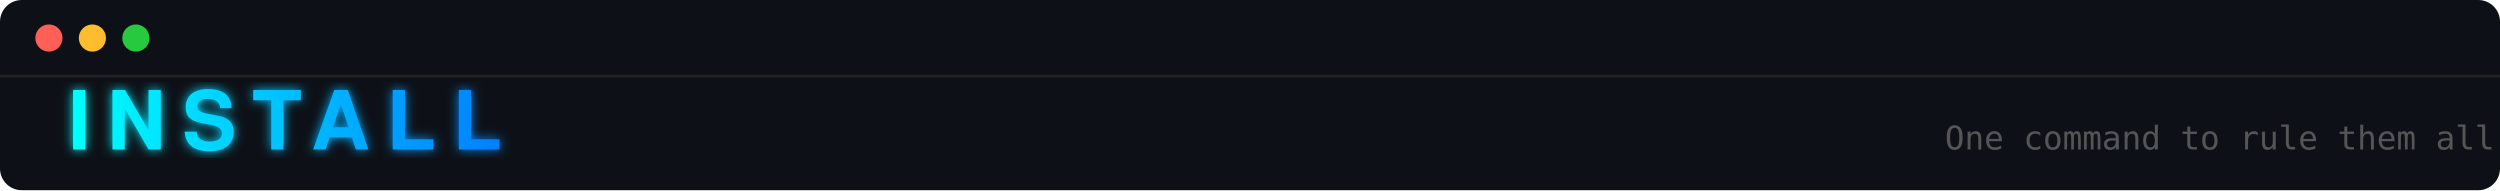
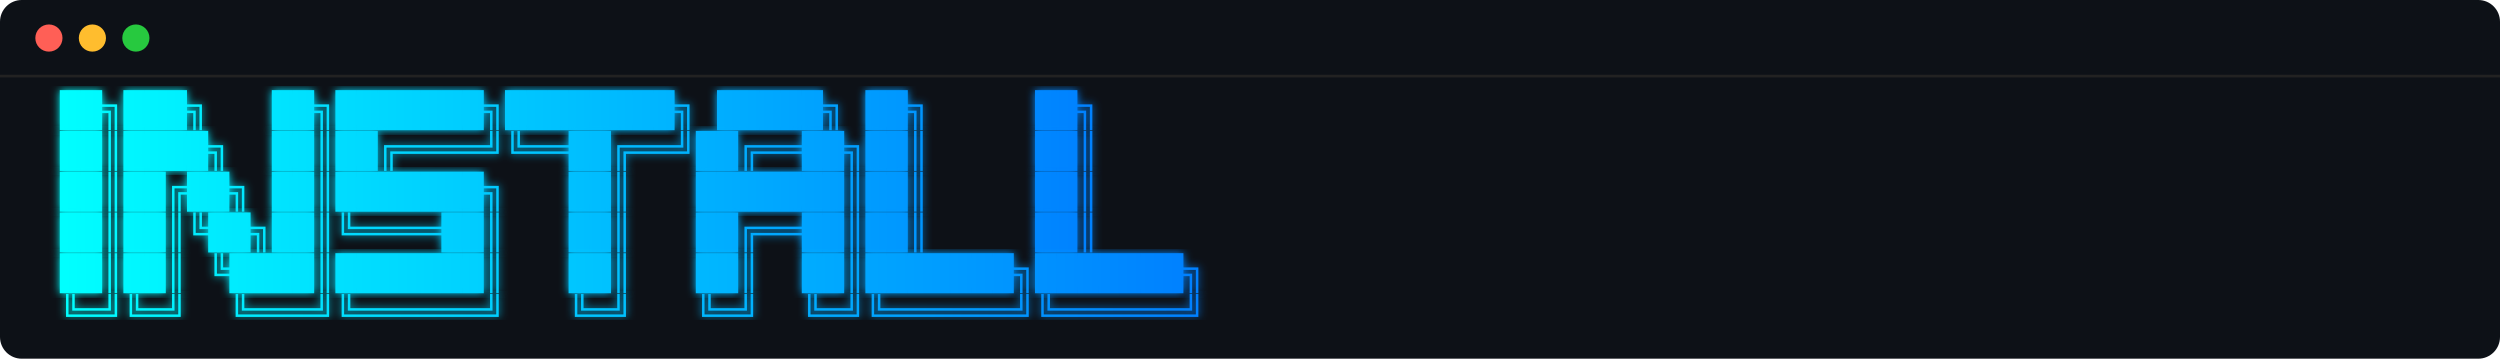
- <svg xmlns="http://www.w3.org/2000/svg" width="920" height="70">
+ <svg xmlns="http://www.w3.org/2000/svg" width="920" height="132">
  <defs>
    <linearGradient id="g" x1="0%" y1="0%" x2="100%" y2="0%">
      <stop offset="0%" style="stop-color:#00ffff" />
      <stop offset="100%" style="stop-color:#0080ff" />
    </linearGradient>
    <filter id="glow">
-       <feGaussianBlur stdDeviation="2" result="b" />
+       <feGaussianBlur stdDeviation="1.5" result="b" />
      <feMerge>
        <feMergeNode in="b" />
        <feMergeNode in="SourceGraphic" />
      </feMerge>
    </filter>
  </defs>
  <rect width="100%" height="100%" rx="8" fill="#0d1117" />
  <circle cx="18" cy="14" r="5" fill="#ff5f56" />
  <circle cx="34" cy="14" r="5" fill="#ffbd2e" />
  <circle cx="50" cy="14" r="5" fill="#27c93f" />
  <line x1="0" y1="28" x2="920" y2="28" stroke="#222" stroke-width="1" />
-   <text x="25" y="55" fill="url(#g)" font-family="'Impact','Arial Black','Helvetica',sans-serif" font-size="30" font-weight="bold" filter="url(#glow)" letter-spacing="6">INSTALL</text>
-   <text x="918" y="55" text-anchor="end" fill="#555" font-family="'SF Mono','Fira Code',monospace" font-size="12">One command to rule them all</text>
+   <text x="22" y="44" fill="url(#g)" font-family="'SF Mono','Fira Code','Courier New',monospace" font-size="13" font-weight="bold" filter="url(#glow)" xml:space="preserve">██╗███╗   ██╗███████╗████████╗ █████╗ ██╗     ██╗     </text>
+   <text x="22" y="59" fill="url(#g)" font-family="'SF Mono','Fira Code','Courier New',monospace" font-size="13" font-weight="bold" filter="url(#glow)" xml:space="preserve">██║████╗  ██║██╔════╝╚══██╔══╝██╔══██╗██║     ██║     </text>
+   <text x="22" y="74" fill="url(#g)" font-family="'SF Mono','Fira Code','Courier New',monospace" font-size="13" font-weight="bold" filter="url(#glow)" xml:space="preserve">██║██╔██╗ ██║███████╗   ██║   ███████║██║     ██║     </text>
+   <text x="22" y="89" fill="url(#g)" font-family="'SF Mono','Fira Code','Courier New',monospace" font-size="13" font-weight="bold" filter="url(#glow)" xml:space="preserve">██║██║╚██╗██║╚════██║   ██║   ██╔══██║██║     ██║     </text>
+   <text x="22" y="104" fill="url(#g)" font-family="'SF Mono','Fira Code','Courier New',monospace" font-size="13" font-weight="bold" filter="url(#glow)" xml:space="preserve">██║██║ ╚████║███████║   ██║   ██║  ██║███████╗███████╗</text>
+   <text x="22" y="119" fill="url(#g)" font-family="'SF Mono','Fira Code','Courier New',monospace" font-size="13" font-weight="bold" filter="url(#glow)" xml:space="preserve">╚═╝╚═╝  ╚═══╝╚══════╝   ╚═╝   ╚═╝  ╚═╝╚══════╝╚══════╝</text>
</svg>
